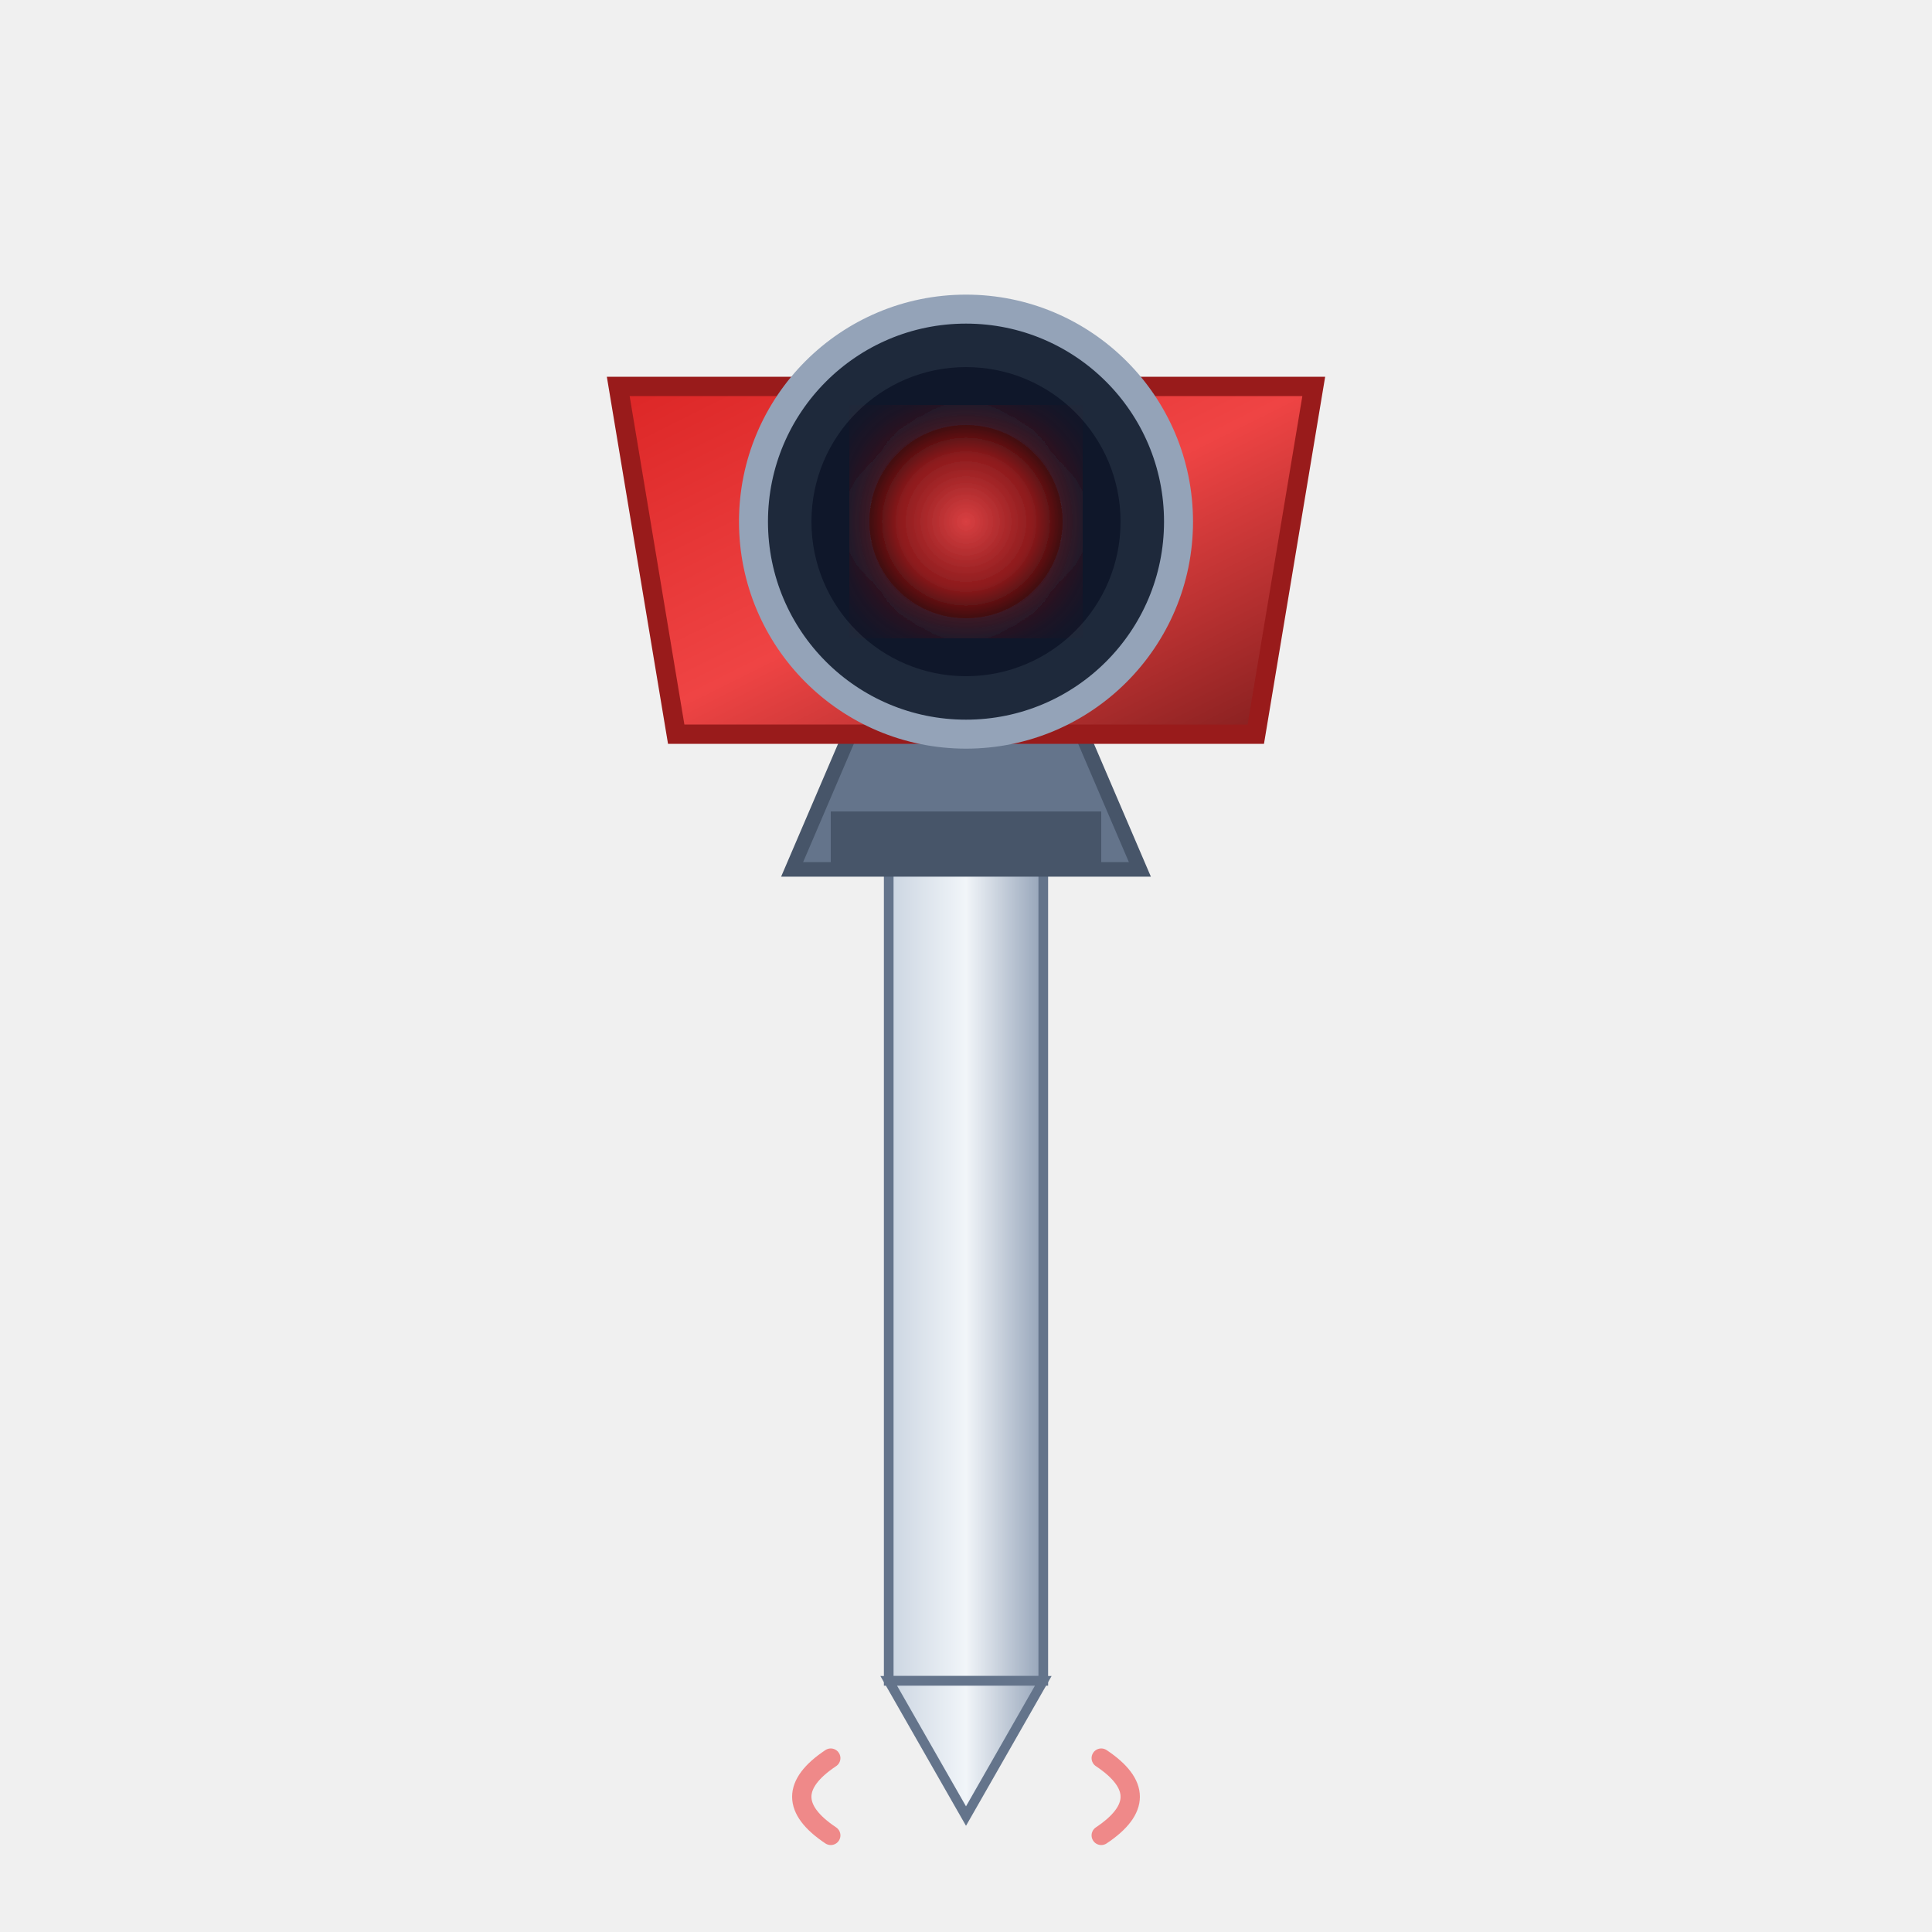
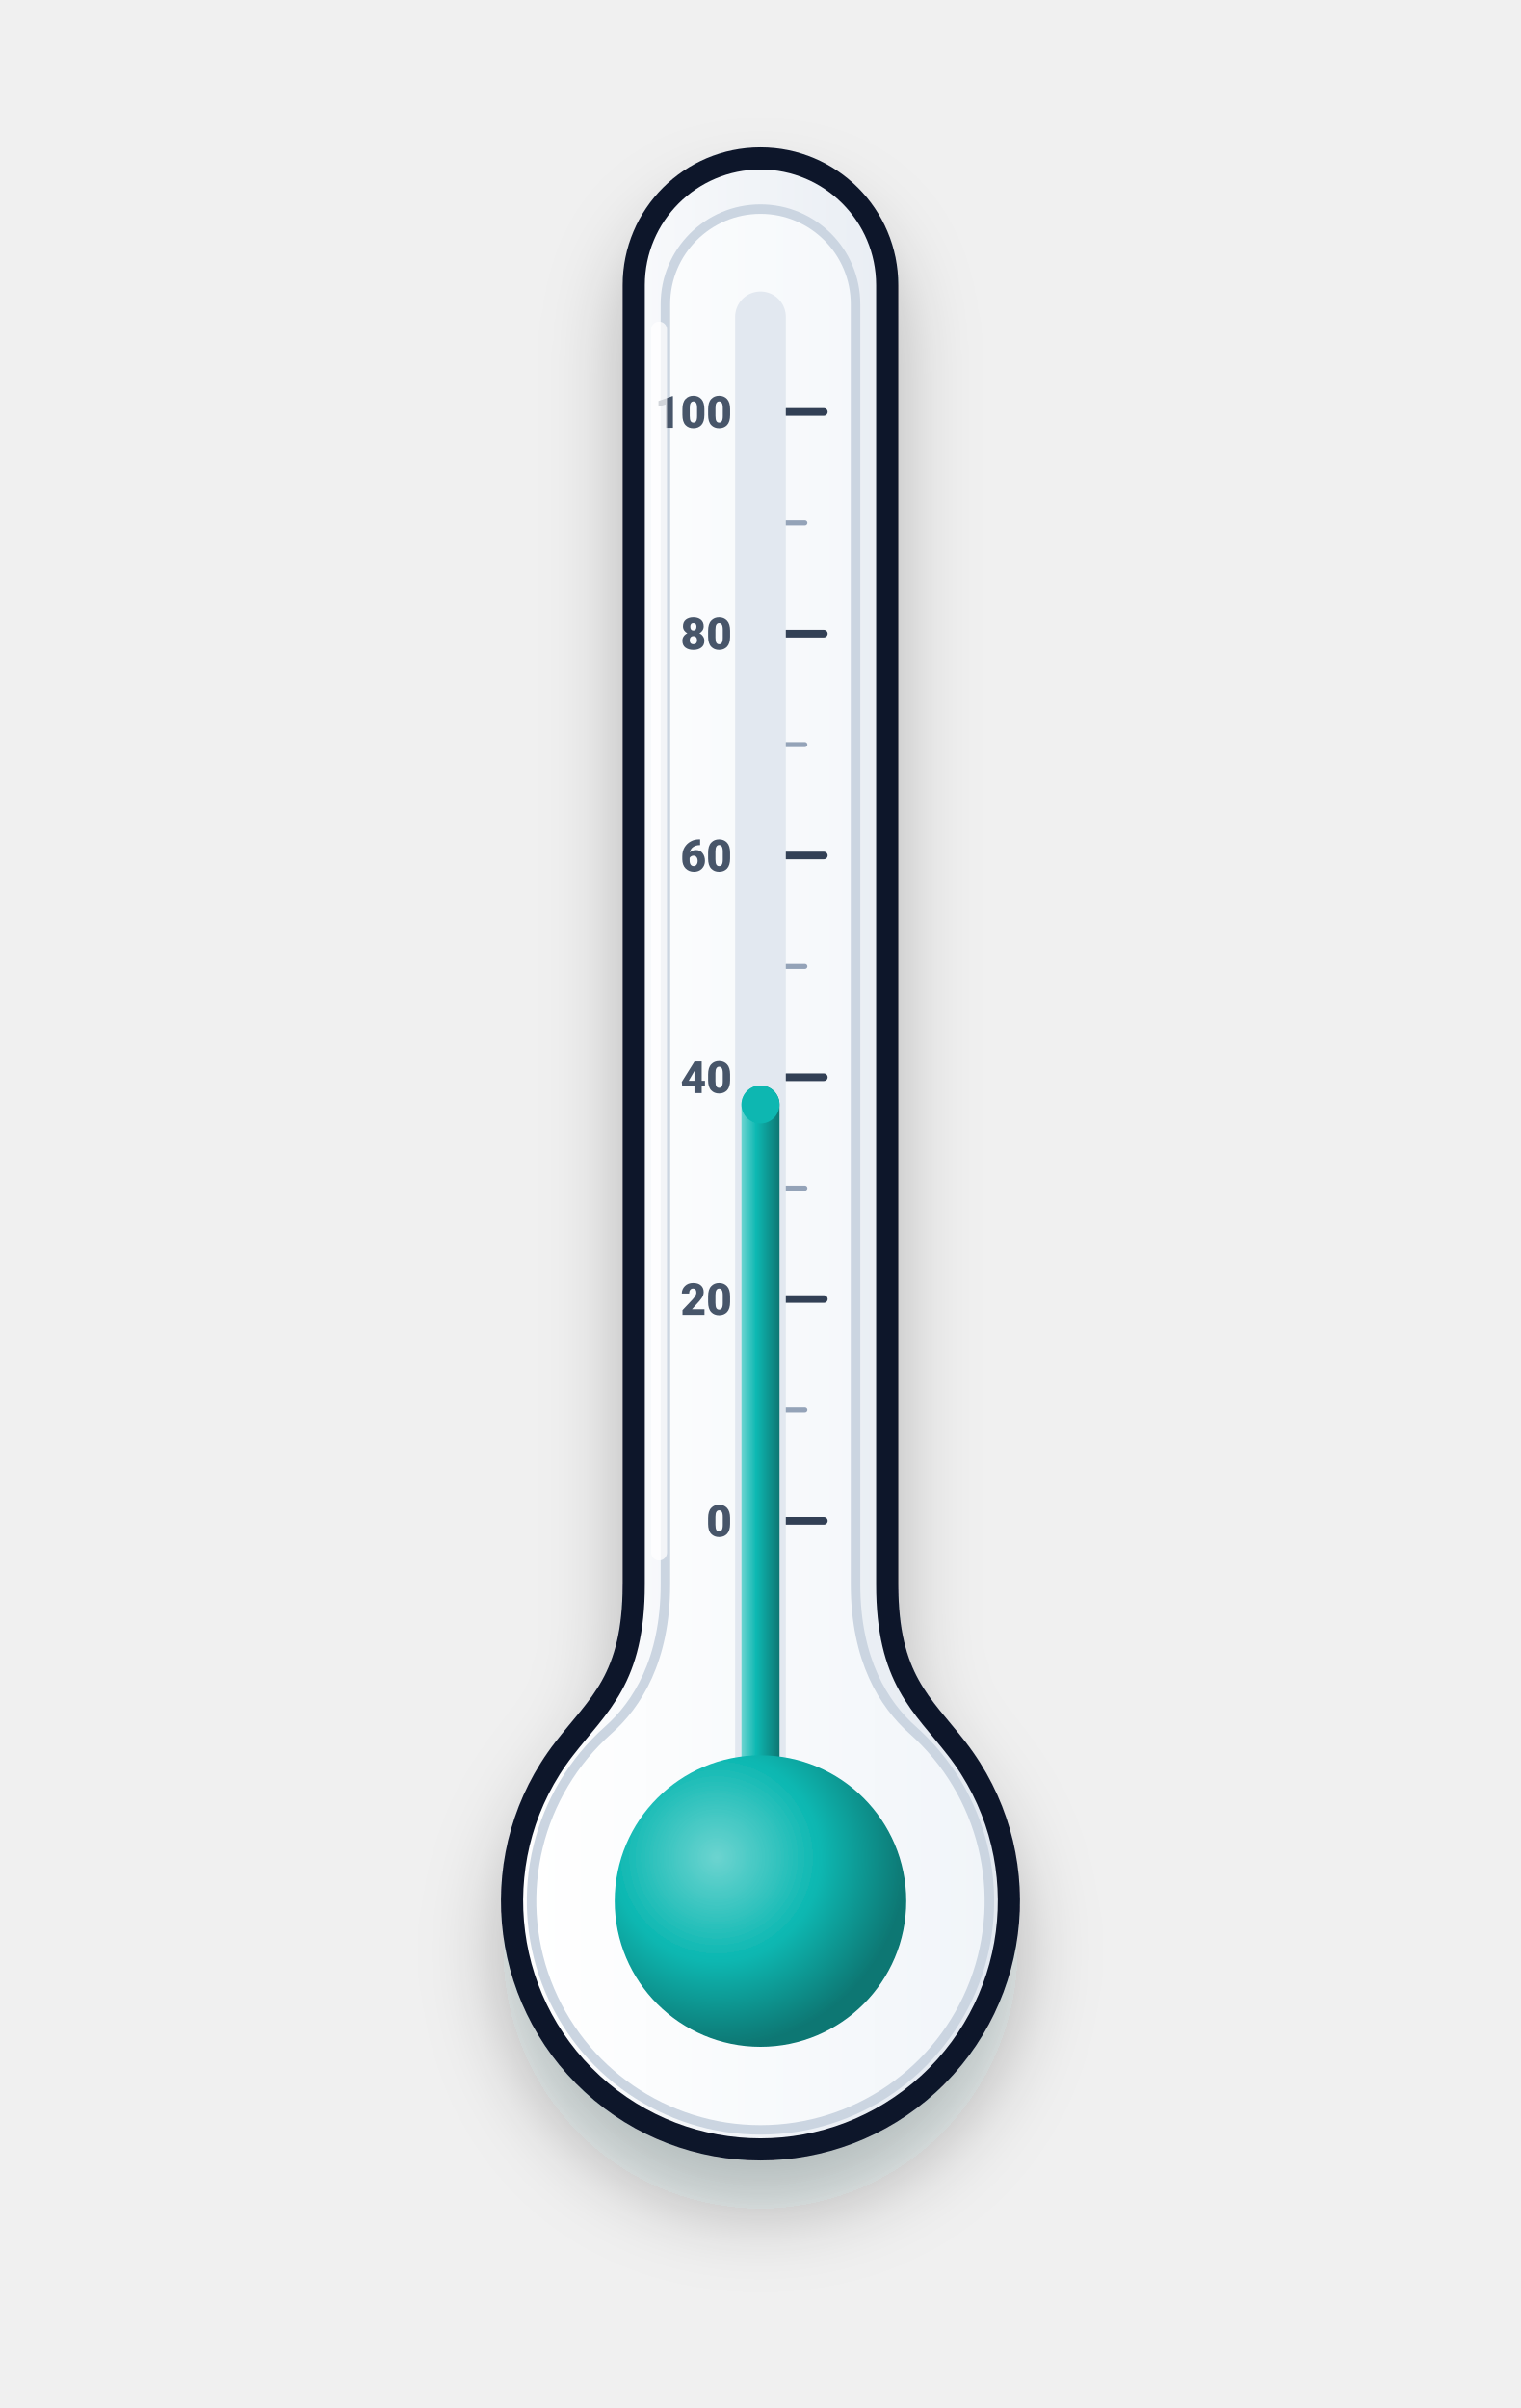
- <svg xmlns="http://www.w3.org/2000/svg" viewBox="0 0 100 100" width="100%" height="100%">
+ <svg xmlns="http://www.w3.org/2000/svg" id="temp-sensor-svg" viewBox="0 0 240 380" width="100%" height="100%" preserveAspectRatio="xMidYMid meet">
  <defs>
-     <linearGradient id="probeGrad" x1="0%" y1="0%" x2="100%" y2="0%">
-       <stop offset="0%" stop-color="#cbd5e1" />
-       <stop offset="50%" stop-color="#f1f5f9" />
-       <stop offset="100%" stop-color="#94a3b8" />
+     <filter id="cartoonDropShadow" x="-20%" y="-10%" width="140%" height="120%">
+       <feDropShadow dx="0" dy="8" stdDeviation="6" flood-color="#0f172a" flood-opacity="0.25" />
+     </filter>
+     <linearGradient id="backingGrad" x1="0%" y1="0%" x2="100%" y2="0%">
+       <stop offset="0%" stop-color="#ffffff" />
+       <stop offset="100%" stop-color="#f1f5f9" />
    </linearGradient>
-     <linearGradient id="headGrad" x1="0%" y1="0%" x2="100%" y2="100%">
-       <stop offset="0%" stop-color="#dc2626" />
-       <stop offset="50%" stop-color="#ef4444" />
-       <stop offset="100%" stop-color="#7f1d1d" />
+     <linearGradient id="fluidGrad" x1="117" y1="0" x2="123" y2="0" gradientUnits="userSpaceOnUse">
+       <stop offset="0%" stop-color="rgb(108, 212, 208)" />
+       <stop offset="40%" stop-color="rgb(10, 183, 177)" />
+       <stop offset="100%" stop-color="rgb(7, 119, 115)" />
    </linearGradient>
-     <radialGradient id="dialGlow" cx="50%" cy="50%" r="50%">
-       <stop offset="0%" stop-color="#ef4444" />
-       <stop offset="70%" stop-color="#991b1b" />
-       <stop offset="100%" stop-color="#450a0a" />
+     <radialGradient id="liquidBulbGrad" cx="35%" cy="35%" r="65%">
+       <stop offset="0%" stop-color="rgb(108, 212, 208)" />
+       <stop offset="55%" stop-color="rgb(10, 183, 177)" />
+       <stop offset="100%" stop-color="rgb(7, 119, 115)" />
    </radialGradient>
-     <filter id="glow">
-       <feGaussianBlur stdDeviation="2" result="coloredBlur" />
-       <feMerge>
-         <feMergeNode in="coloredBlur" />
-         <feMergeNode in="SourceGraphic" />
-       </feMerge>
-     </filter>
+     <linearGradient id="glassReflectionGrad" x1="0%" y1="0%" x2="100%" y2="0%">
+       <stop offset="0%" stop-color="#ffffff" />
+       <stop offset="100%" stop-color="#e2e8f0" />
+     </linearGradient>
  </defs>
-   <rect x="46" y="45" width="8" height="42" fill="url(#probeGrad)" stroke="#64748b" stroke-width="0.5" />
-   <path d="M 46 87 L 54 87 L 50 94 Z" fill="url(#probeGrad)" stroke="#64748b" stroke-width="0.5" />
-   <polygon points="41,45 59,45 56,38 44,38" fill="#64748b" stroke="#475569" stroke-width="0.75" />
-   <rect x="43" y="42" width="14" height="3" fill="#475569" />
-   <polygon points="35,38 65,38 68,20 32,20" fill="url(#headGrad)" stroke="#991b1b" stroke-width="1" />
-   <circle cx="50" cy="27" r="11" fill="#1e293b" stroke="#94a3b8" stroke-width="1.5" />
-   <circle cx="50" cy="27" r="8" fill="#0f172a" />
-   <circle cx="50" cy="27" r="5" fill="url(#dialGlow)" filter="url(#glow)" opacity="0.9" />
-   <path d="M 43 91 Q 40 93 43 95" fill="none" stroke="#ef4444" stroke-width="1" stroke-linecap="round" opacity="0.6" />
-   <path d="M 57 91 Q 60 93 57 95" fill="none" stroke="#ef4444" stroke-width="1" stroke-linecap="round" opacity="0.6" />
+   <g filter="url(#cartoonDropShadow)">
+     <path d="M 100 45           A 20 20 0 0 1 140 45           L 140 250           C 140 265, 145.5 268.9, 151 276           A 39.2 39.2 0 1 1 89 276           C 94.5 268.9, 100 265, 100 250 Z" fill="url(#glassReflectionGrad)" stroke="#0f172a" stroke-width="3.5" stroke-linejoin="round" stroke-linecap="round" />
+     <path d="M 105 48           A 15 15 0 0 1 135 48           L 135 250           C 135 262, 139.5 269, 144 273           A 36.12 36.12 0 1 1 96 273           C 100.5 269, 105 262, 105 250 Z" fill="url(#backingGrad)" stroke="#cbd5e1" stroke-width="1.5" />
+     <g id="internal-markings" style="user-select: none;">
+       <g fill="#475569" style="font-family: system-ui, -apple-system, BlinkMacSystemFont, 'Segoe UI', Roboto, sans-serif; font-weight: 800; font-size: 7px;">
+         <text x="115.5" y="67.5" text-anchor="end">100</text>
+         <line x1="124" y1="65" x2="130" y2="65" stroke="#334155" stroke-width="1.2" stroke-linecap="round" />
+         <text x="115.5" y="102.5" text-anchor="end">80</text>
+         <line x1="124" y1="100" x2="130" y2="100" stroke="#334155" stroke-width="1.2" stroke-linecap="round" />
+         <text x="115.5" y="137.5" text-anchor="end">60</text>
+         <line x1="124" y1="135" x2="130" y2="135" stroke="#334155" stroke-width="1.2" stroke-linecap="round" />
+         <text x="115.5" y="172.5" text-anchor="end">40</text>
+         <line x1="124" y1="170" x2="130" y2="170" stroke="#334155" stroke-width="1.2" stroke-linecap="round" />
+         <text x="115.5" y="207.5" text-anchor="end">20</text>
+         <line x1="124" y1="205" x2="130" y2="205" stroke="#334155" stroke-width="1.2" stroke-linecap="round" />
+         <text x="115.5" y="242.5" text-anchor="end">0</text>
+         <line x1="124" y1="240" x2="130" y2="240" stroke="#334155" stroke-width="1.2" stroke-linecap="round" />
+       </g>
+       <g stroke="#94a3b8" stroke-width="0.8" stroke-linecap="round">
+         <line x1="124" y1="82.5" x2="127" y2="82.5" />
+         <line x1="124" y1="117.5" x2="127" y2="117.5" />
+         <line x1="124" y1="152.5" x2="127" y2="152.5" />
+         <line x1="124" y1="187.5" x2="127" y2="187.5" />
+         <line x1="124" y1="222.5" x2="127" y2="222.5" />
+       </g>
+     </g>
+     <g id="fluid-capillary">
+       <line x1="120" y1="50" x2="120" y2="285" stroke="#e2e8f0" stroke-width="8" stroke-linecap="round" />
+       <line x1="120" y1="295" x2="120" y2="174.3" stroke="url(#fluidGrad)" stroke-width="6" stroke-linecap="round" />
+       <circle cx="120" cy="174.3" r="3" fill="rgb(10, 183, 177)" />
+     </g>
+     <g id="fluid-bulb">
+       <circle cx="120" cy="300" r="23" fill="url(#liquidBulbGrad)" />
+     </g>
+     <path d="M 104 52           L 104 245" fill="none" stroke="#ffffff" stroke-width="2.5" stroke-linecap="round" opacity="0.75" />
+   </g>
</svg>
